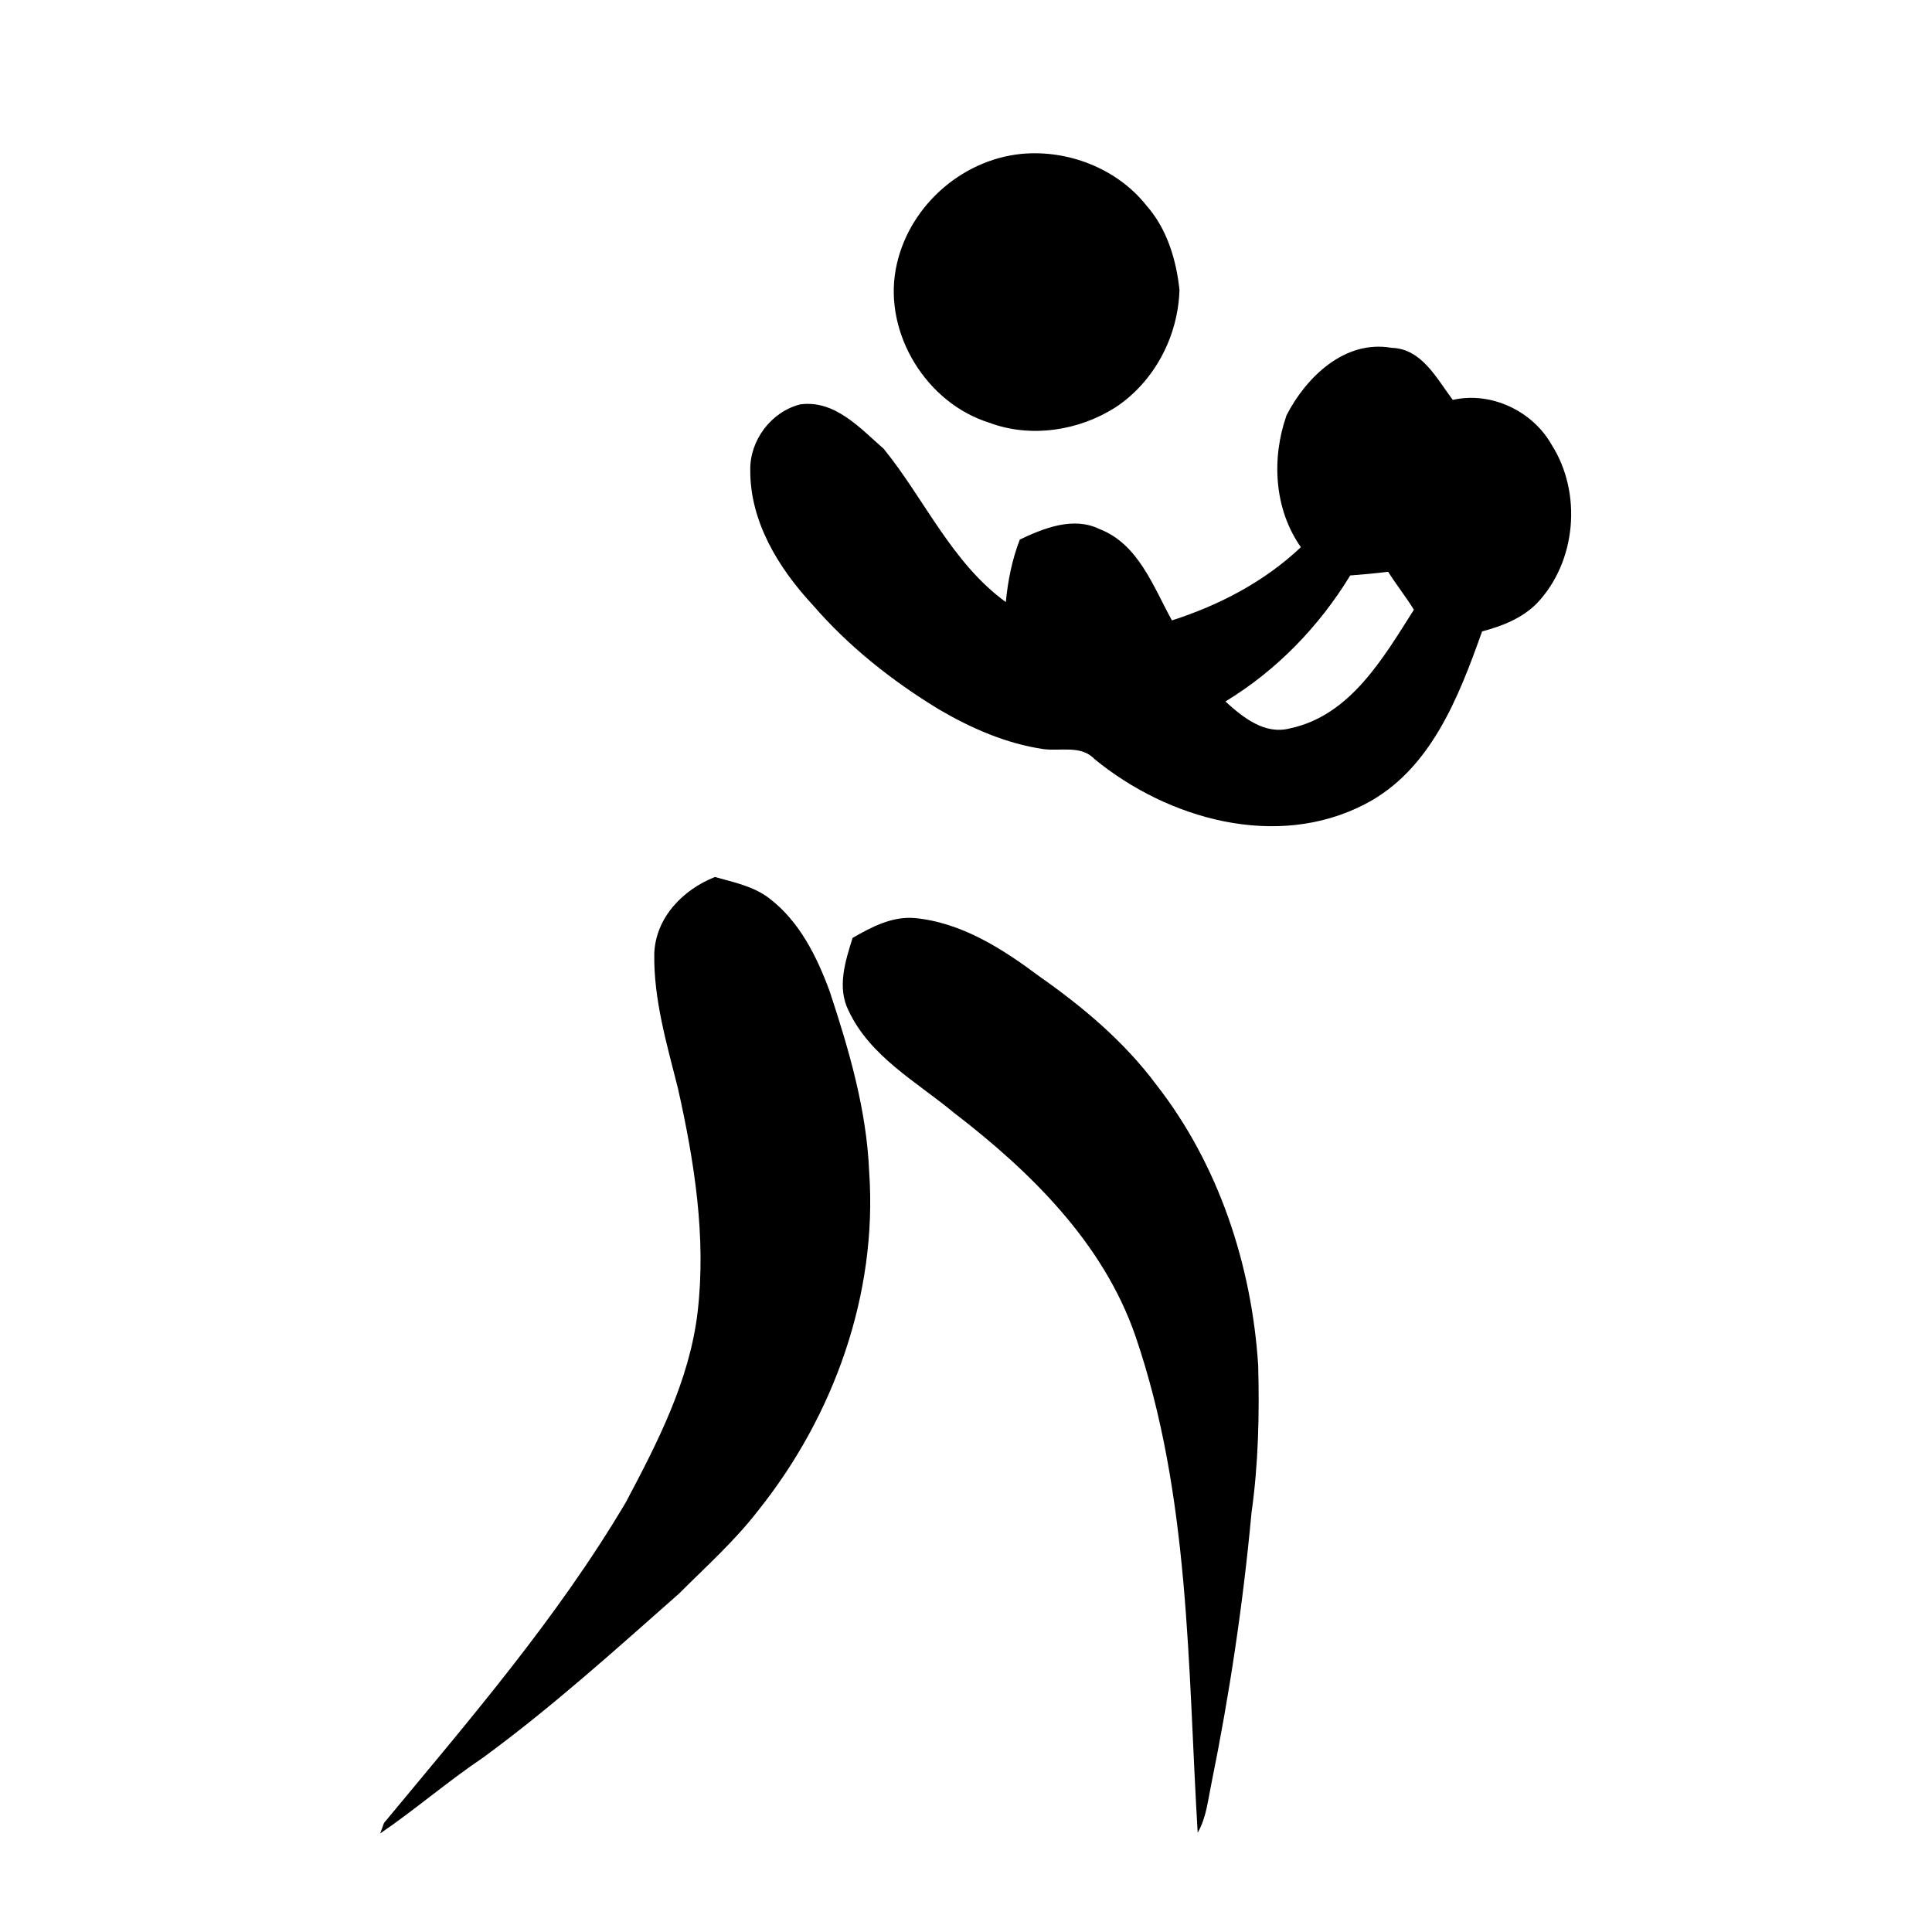
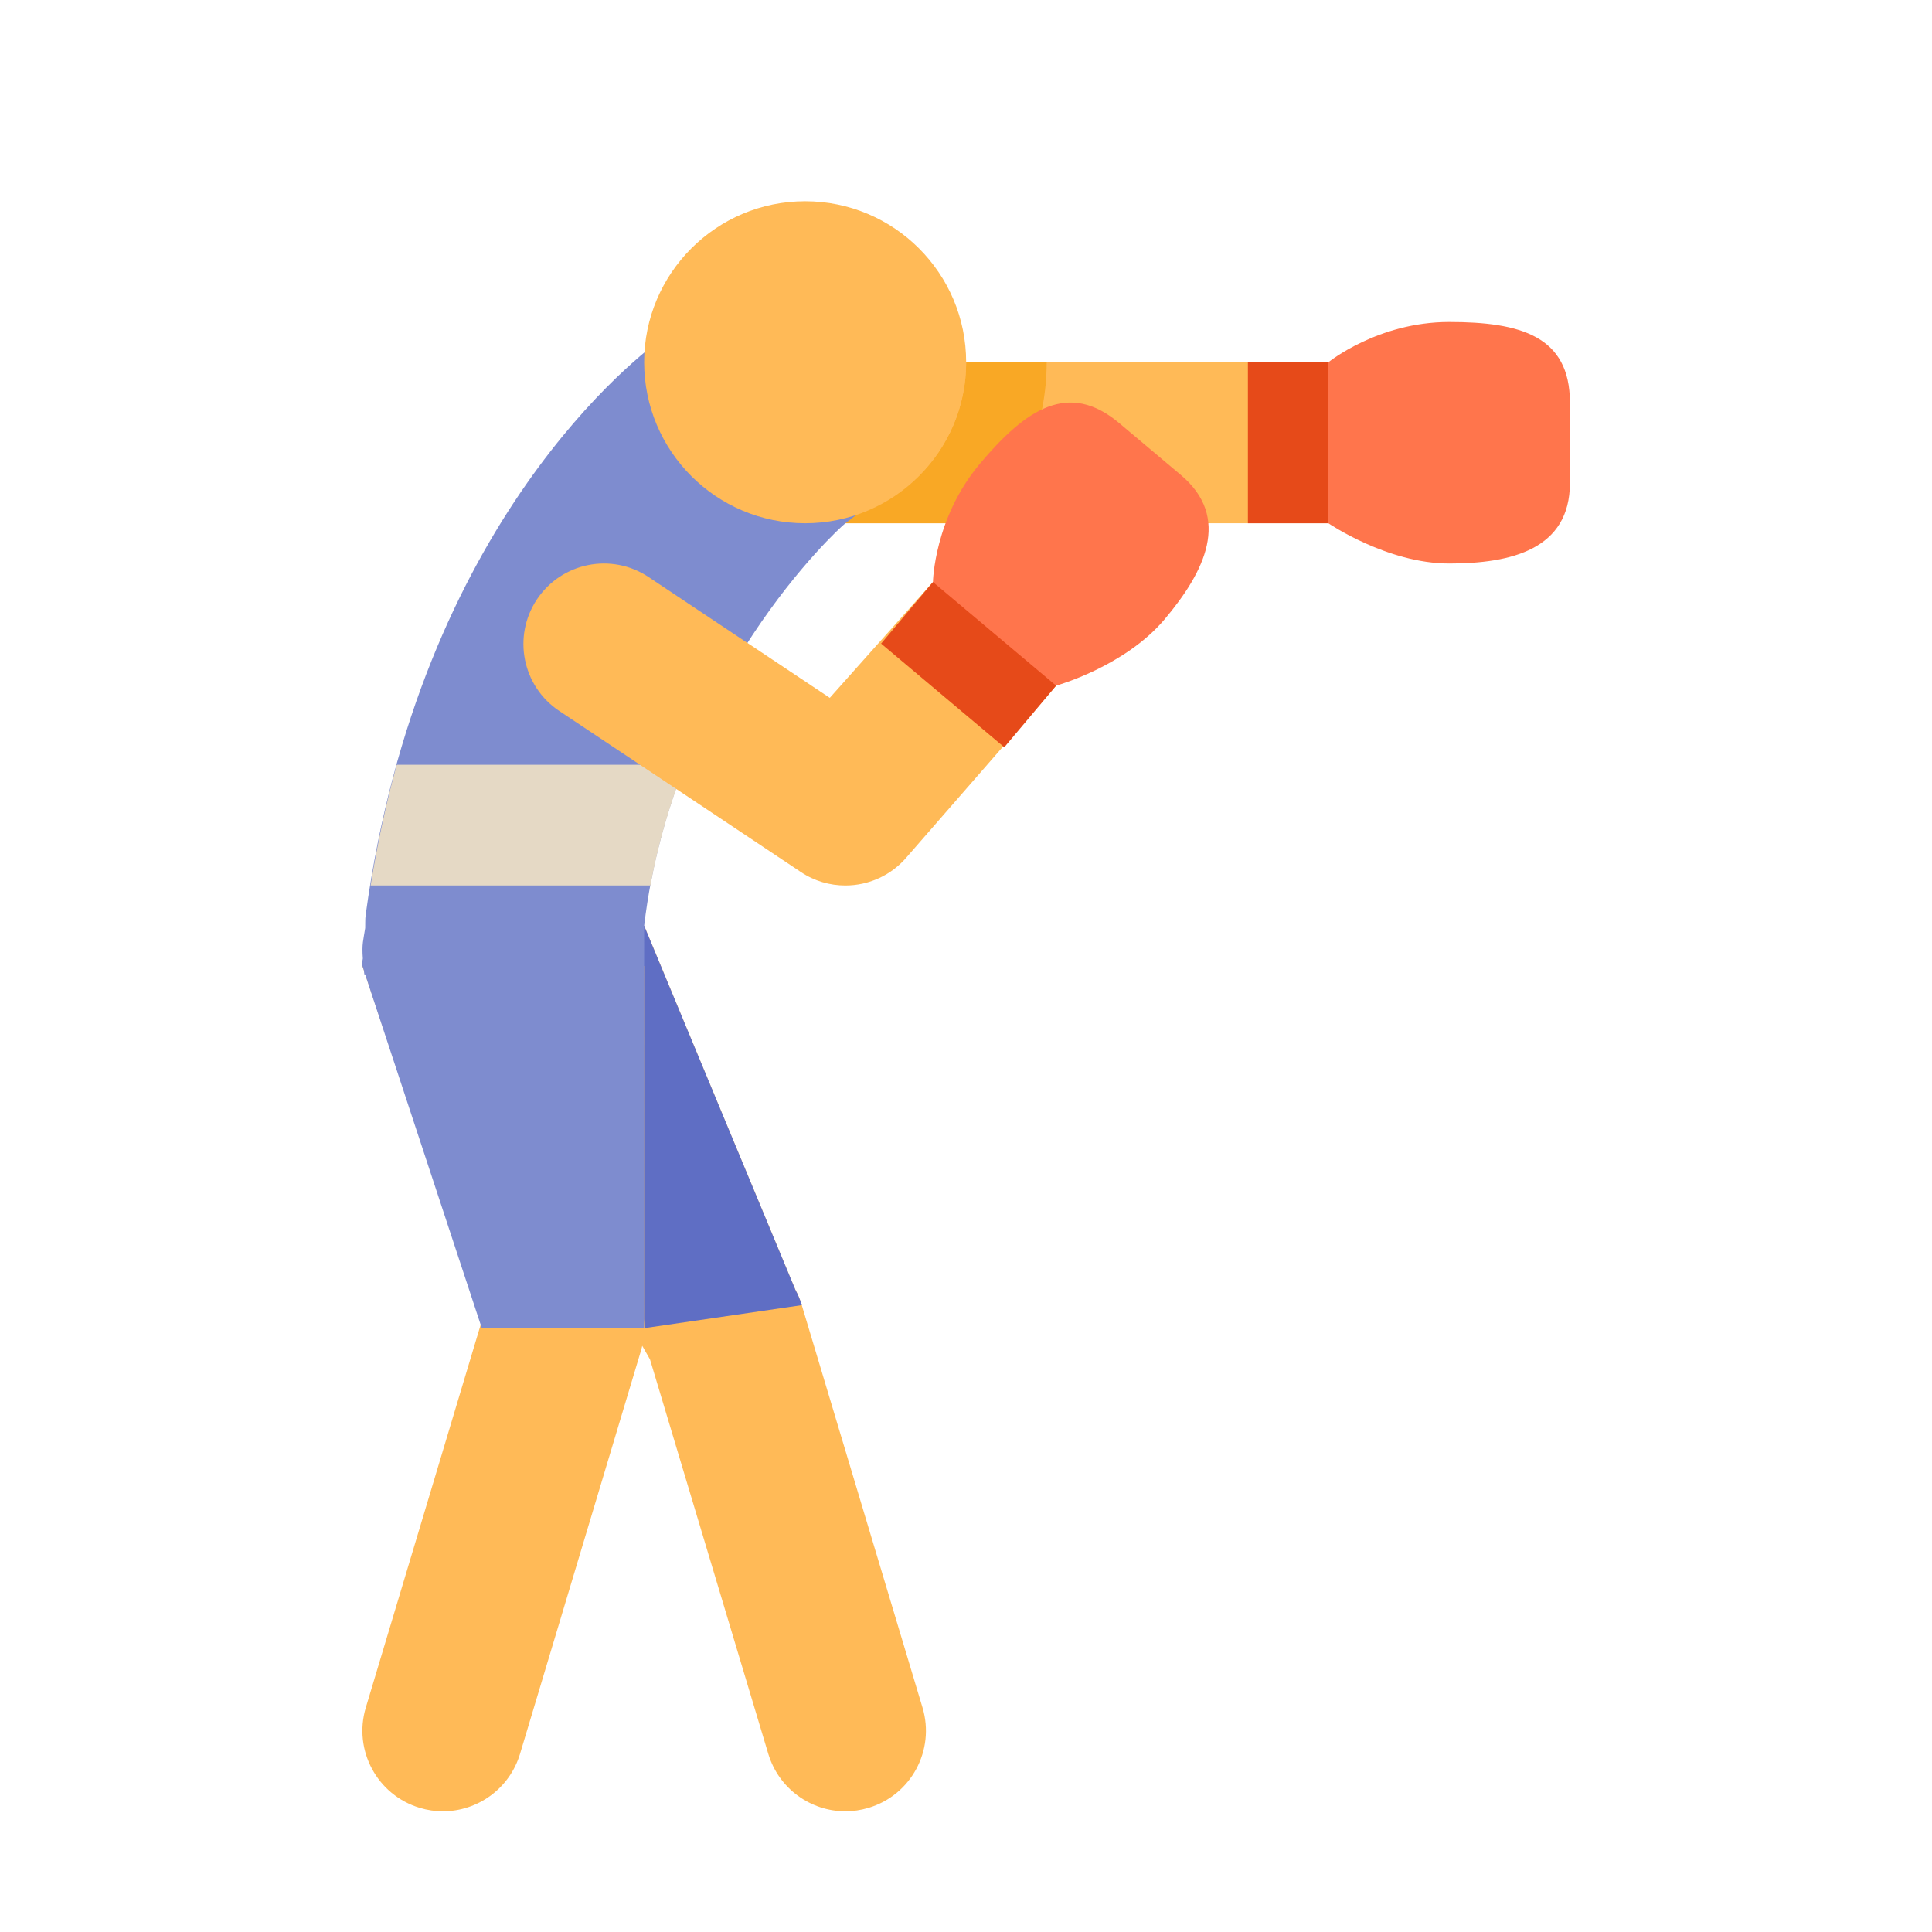
- <svg xmlns="http://www.w3.org/2000/svg" version="1.1" id="Layer_1" x="0px" y="0px" width="300px" height="300px" viewBox="0 0 300 300" enable-background="new 0 0 300 300" xml:space="preserve">
-   <path d="M153.59,65.631c6.438,2.417,13.878,1.276,19.622-2.376c6.054-3.996,9.729-11.045,9.937-18.25  c-0.502-4.692-1.939-9.461-5.108-13.065c-4.548-5.763-12.209-8.737-19.454-8.043c-9.538,0.964-17.761,8.489-19.497,17.926  C137.245,51.85,143.884,62.598,153.59,65.631z" />
-   <path d="M240.933,69.056c-2.966-5.251-9.409-8.305-15.344-6.961c-2.498-3.281-4.792-7.963-9.512-8.085  c-7.241-1.281-13.263,4.532-16.31,10.49c-2.347,6.69-1.93,14.556,2.233,20.466c-5.64,5.345-12.665,9.01-20.025,11.369  c-2.896-5.239-5.208-11.876-11.271-14.194c-4.031-1.96-8.596-0.145-12.344,1.637c-1.21,3.11-1.857,6.397-2.176,9.712  c-8.41-6.127-12.574-15.923-18.956-23.793c-3.666-3.2-7.601-7.646-12.979-6.901c-4.475,1.126-7.83,5.554-7.747,10.196  c-0.06,7.95,4.358,15.178,9.607,20.843c5.596,6.499,12.388,11.882,19.7,16.327c4.991,2.919,10.413,5.297,16.167,6.151  c2.67,0.376,5.864-0.66,7.963,1.539c11.382,9.349,28.27,14.128,41.963,7.041c10.236-5.253,14.604-16.65,18.239-26.851  c3.107-0.814,6.235-2.042,8.527-4.377C244.797,87.195,245.696,76.548,240.933,69.056z M200.32,113.098  c-3.965,1.043-7.317-1.706-10.042-4.172c7.934-4.804,14.569-11.662,19.384-19.569c1.965-0.146,3.927-0.329,5.887-0.573  c1.266,2.011,2.754,3.872,4,5.897C214.801,102.139,209.696,111.103,200.32,113.098z" />
-   <path d="M128.845,153.972c-1.986-5.409-4.683-10.869-9.355-14.452c-2.447-1.904-5.56-2.517-8.473-3.342  c-4.969,1.957-9.201,6.299-9.421,11.871c-0.12,7.139,1.95,14.078,3.672,20.942c2.554,11.38,4.424,23.14,3.05,34.811  c-1.259,10.572-6.215,20.187-11.133,29.463c-10.613,17.944-24.302,33.813-37.551,49.795c-0.148,0.408-0.445,1.227-0.594,1.635  c5.47-3.737,10.501-8.096,16.005-11.798c10.677-7.823,20.508-16.718,30.422-25.468c4.175-4.182,8.612-8.142,12.23-12.838  c11.788-14.717,18.579-33.665,17.27-52.602C134.574,172.37,131.846,163.054,128.845,153.972z" />
-   <path d="M179.58,168.47c-4.964-6.681-11.402-12.1-18.183-16.854c-5.733-4.285-12.113-8.393-19.417-9.066  c-3.494-0.273-6.661,1.404-9.588,3.083c-1.133,3.609-2.45,7.688-0.619,11.315c3.345,7.129,10.541,11.018,16.365,15.847  c11.863,9.116,23.192,20.213,28.174,34.672c8.489,24.777,8.11,51.293,9.663,77.119c1.337-2.312,1.582-4.99,2.113-7.549  c2.835-13.919,4.938-27.99,6.245-42.133c1.072-7.582,1.239-15.25,1.038-22.896C194.36,196.422,189.245,180.861,179.58,168.47z" />
+ <svg xmlns="http://www.w3.org/2000/svg" version="1.1" x="0px" y="0px" viewBox="0 0 48 48" style="enable-background:new 0 0 48 48;" xml:space="preserve">
+   <path style="fill:#FFBA57;" d="M33,9H21.004c-1.104,0-2,0.896-2,2s0.896,2,2,2H33V9z" />
+   <path style="fill:#FFBA57;" d="M21.003,45.001c-0.86,0-1.654-0.56-1.915-1.427l-2.939-9.8L10,23h6.004l3.756,9.042  c0.066,0.122,0.12,0.25,0.16,0.384l3,10c0.317,1.058-0.283,2.173-1.342,2.49C21.387,44.973,21.193,45.001,21.003,45.001z" />
+   <path style="fill:#5F6EC4;" d="M16.004,23H10l5.991,10l3.929-0.574c-0.04-0.134-0.094-0.262-0.16-0.384L16.004,23z" />
+   <path style="fill:#F9A825;" d="M20.553,12.945C20.699,12.978,20.848,13,21.004,13h3.459c0.954-1.063,1.541-2.463,1.541-4h-2  C24.004,11.021,22.499,12.675,20.553,12.945z" />
+   <path style="fill:#FF754C;" d="M33.004,13c0,0,1.459,1,3,1c1.541,0,3-0.35,3-2v-2c0-1.65-1.229-2-3-2c-1.771,0-3,1-3,1s-1,0.35-1,2  v0C32.004,12.65,33.004,13,33.004,13z" />
+   <rect x="31.004" y="9" style="fill:#E64A19;" width="2" height="4" />
+   <path style="fill:#FFBA57;" d="M11.005,45.001c-0.19,0-0.384-0.027-0.575-0.085c-1.059-0.317-1.659-1.433-1.342-2.49l2.883-9.61  L9.004,24H16v8.779c0.03,0.268-0.003,0.538-0.08,0.795l-3,10C12.659,44.441,11.865,45.001,11.005,45.001z" />
+   <path style="fill:#7E8CCF;" d="M21.41,9.188c-1.118-1.579-3.302-1.953-4.879-0.837c-0.622,0.439-6.114,4.578-7.447,14.386  c-0.015,0.108-0.006,0.213-0.011,0.32c-0.046,0.31-0.086,0.383-0.059,0.758C9.002,23.876,8.997,23.937,9.004,24l0.038,0.114  c0.004,0.033,0.006,0.059,0.01,0.095c0,0,0.017-0.001,0.02-0.002L11.971,33H16l0.004-10c0.721-6.095,4.804-9.851,5-10  C22.551,11.876,22.516,10.754,21.41,9.188z" />
+   <path style="fill:#E5D9C5;" d="M9.857,19c-0.259,0.929-0.476,1.932-0.65,3h6.952c0.192-1.041,0.479-2.002,0.818-2.882  c0.01-0.039,0.014-0.079,0.027-0.118H9.857z" />
+   <path style="fill:#FFBA57;" d="M21.003,22c-0.383,0-0.769-0.109-1.108-0.336l-6-4c-0.919-0.613-1.167-1.854-0.555-2.773  c0.613-0.919,1.854-1.168,2.773-0.555l4.503,3.002l2.547-2.86l3.076,2.557l-3.697,4.243C22.148,21.751,21.579,22,21.003,22z" />
+   <path style="fill:#FF754C;" d="M26.239,17.035c0,0,1.704-0.472,2.697-1.651s1.664-2.521,0.402-3.583l-1.53-1.288  c-1.262-1.062-2.322-0.347-3.462,1.007s-1.167,2.939-1.167,2.939s-0.376,0.99,0.886,2.053l0,0  C25.327,17.575,26.239,17.035,26.239,17.035z" />
+   <rect x="23.065" y="14.513" transform="matrix(0.6439 -0.7651 0.7651 0.6439 -4.0645 24.2921)" style="fill:#E64A19;" width="2" height="4" />
+   <circle style="fill:#FFBA57;" cx="20.004" cy="9" r="4" />
</svg>
